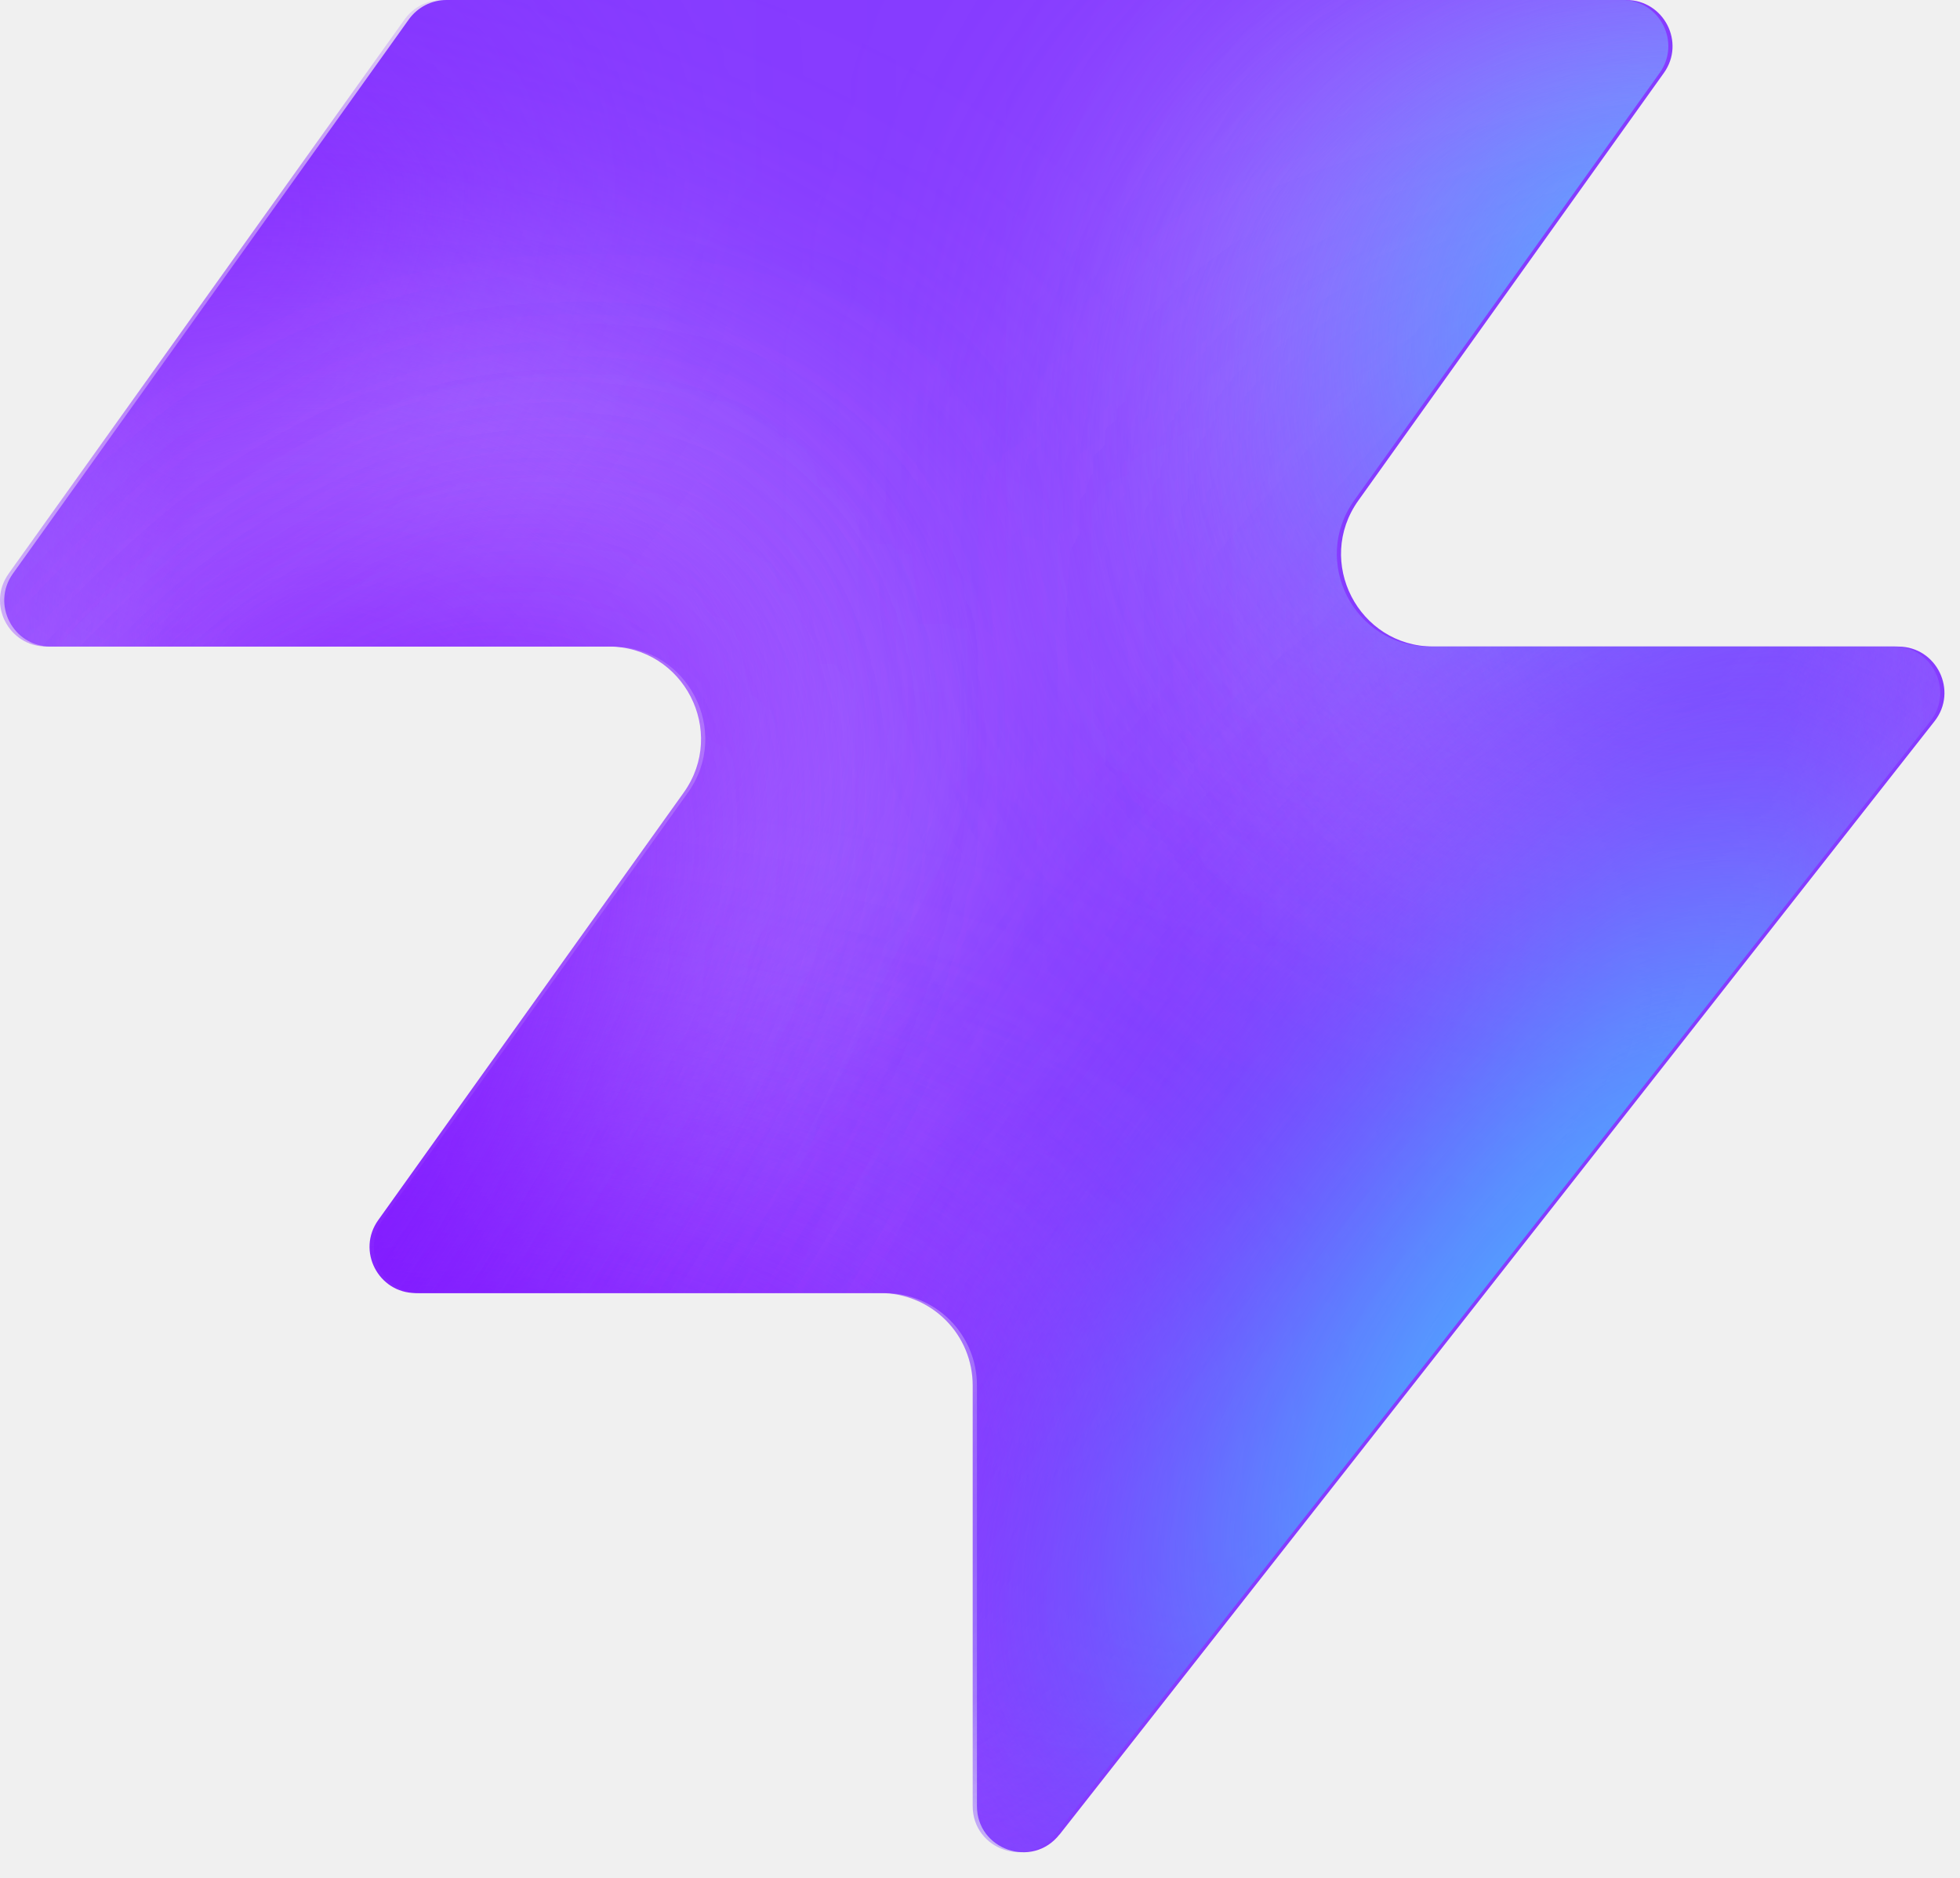
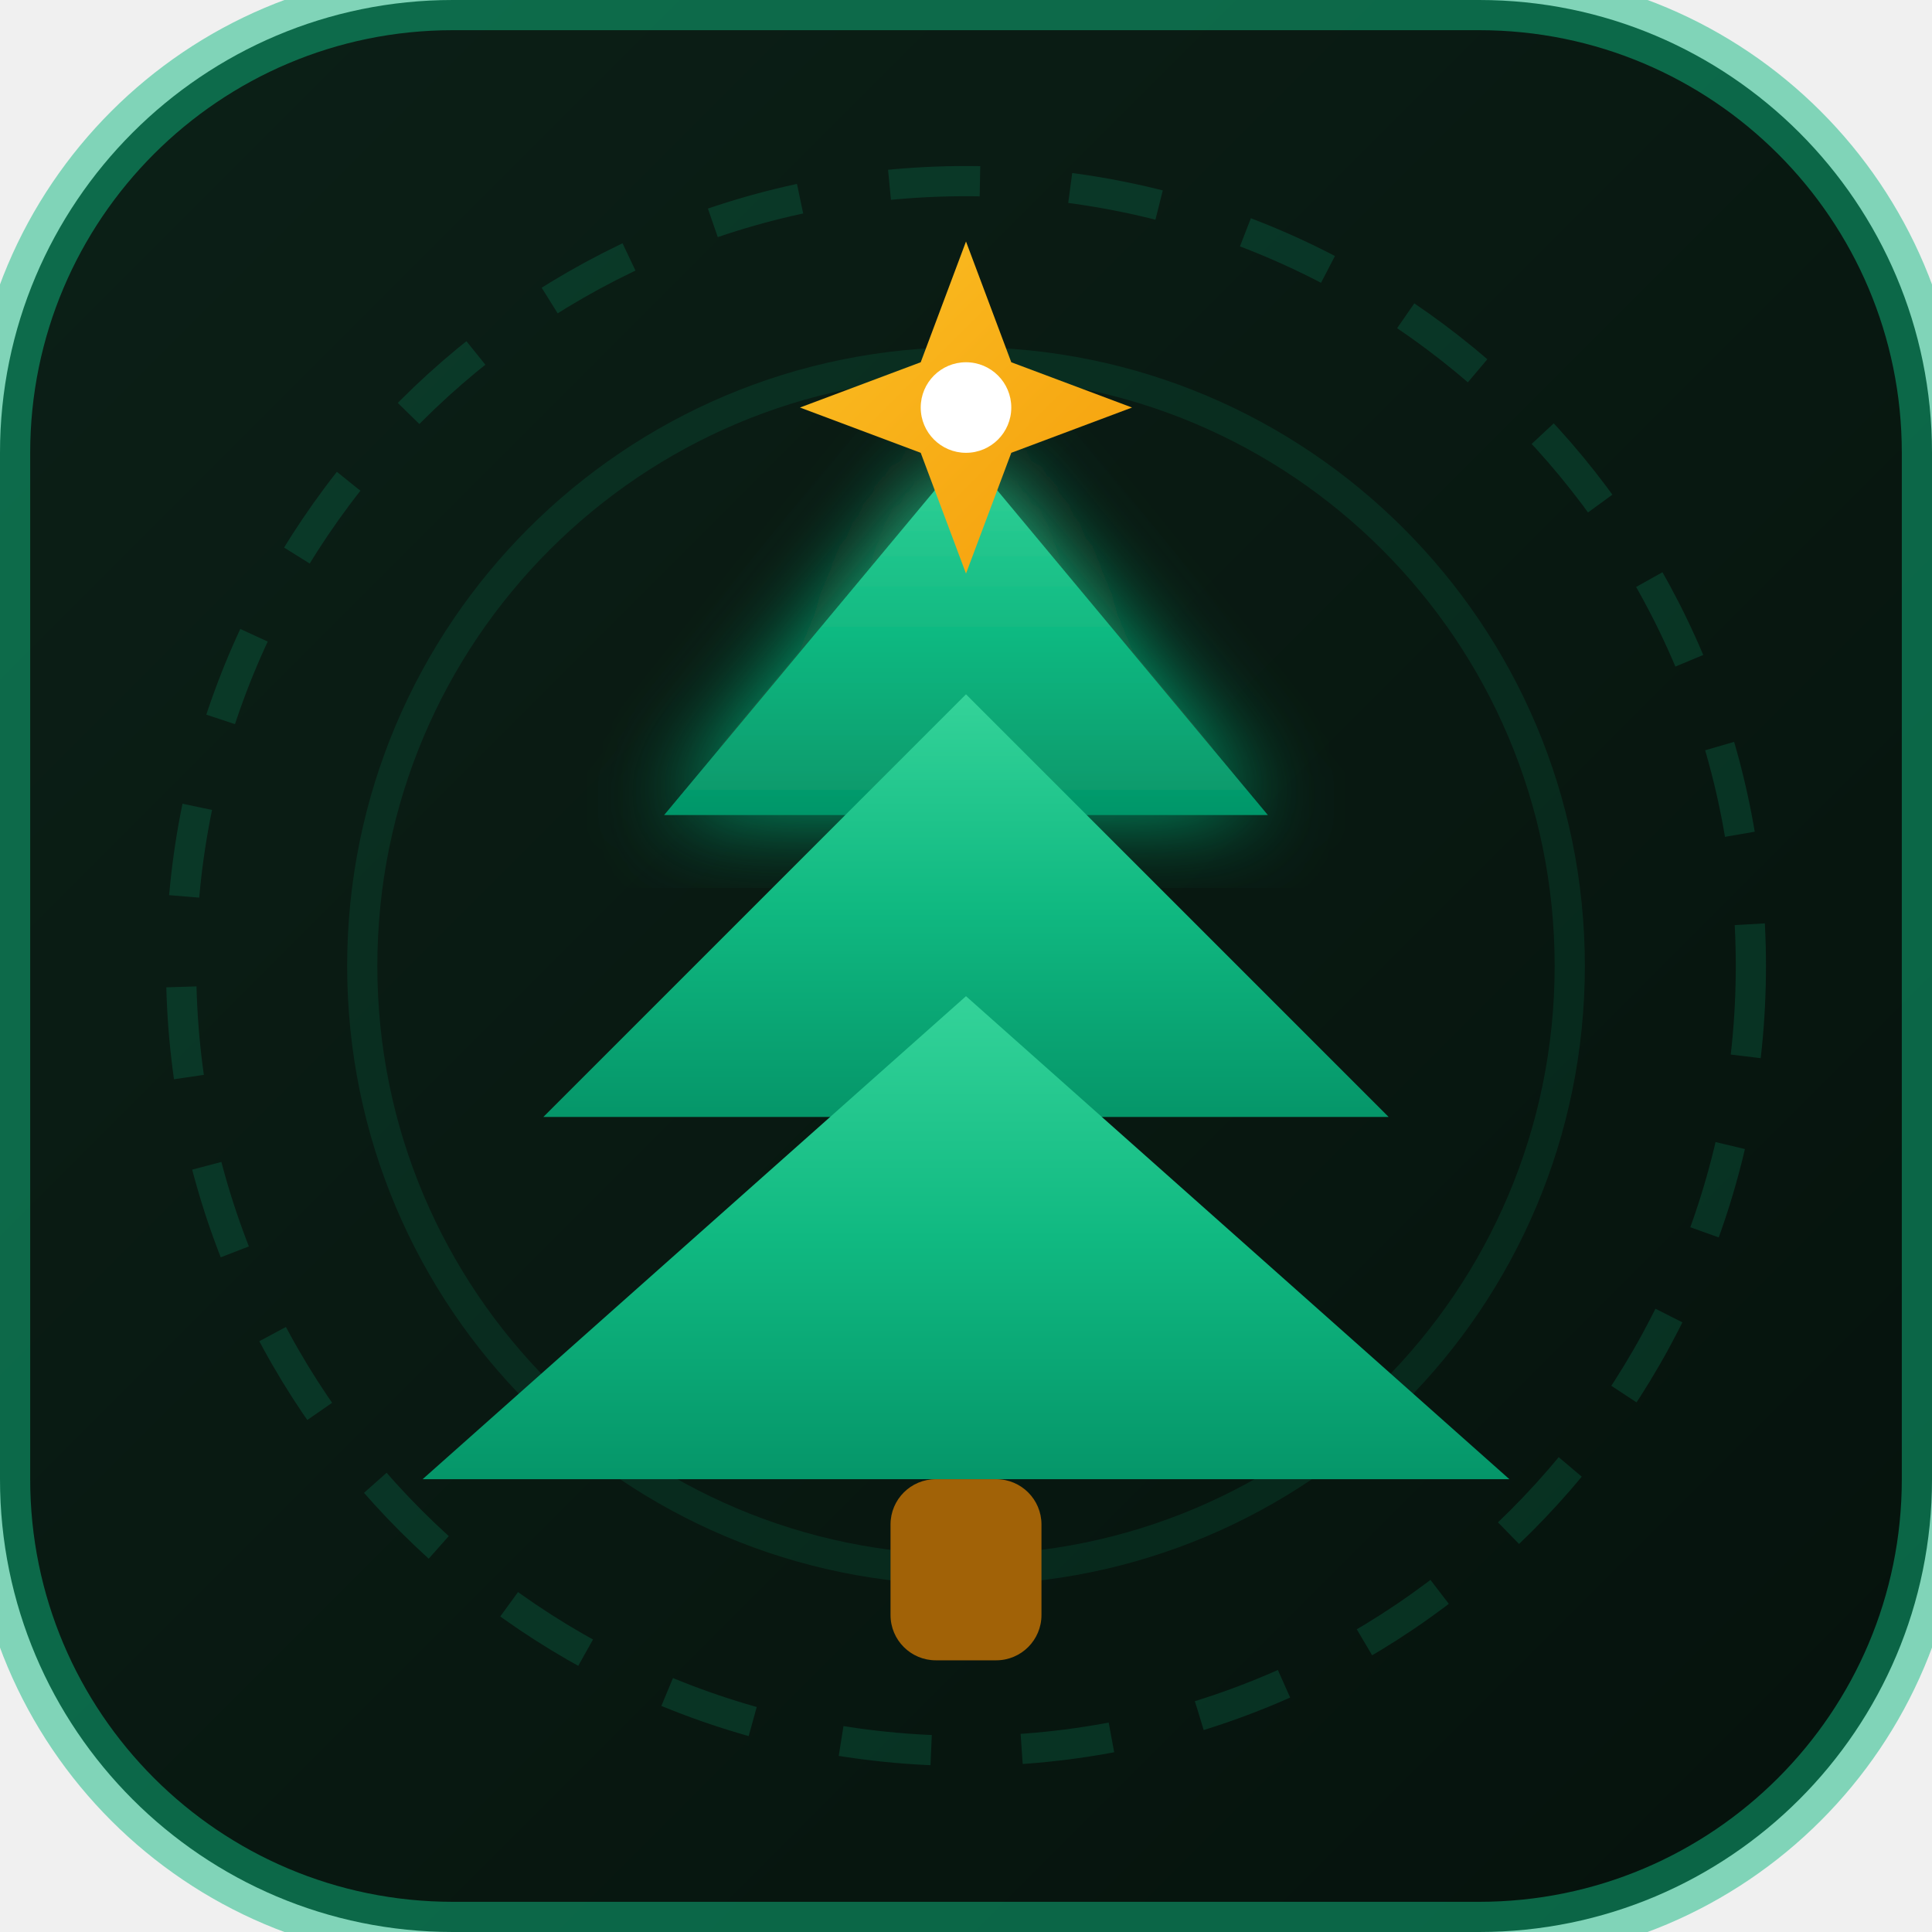
- <svg xmlns="http://www.w3.org/2000/svg" width="48" height="46" fill="none" viewBox="0 0 48 46">
-   <path fill="#863bff" d="M25.946 44.938c-.664.845-2.021.375-2.021-.698V33.937a2.26 2.26 0 0 0-2.262-2.262H10.287c-.92 0-1.456-1.04-.92-1.788l7.48-10.471c1.07-1.497 0-3.578-1.842-3.578H1.237c-.92 0-1.456-1.04-.92-1.788L10.013.474c.214-.297.556-.474.92-.474h28.894c.92 0 1.456 1.04.92 1.788l-7.48 10.471c-1.07 1.498 0 3.579 1.842 3.579h11.377c.943 0 1.473 1.088.89 1.83L25.947 44.94z" style="fill:#863bff;fill:color(display-p3 .525 .23 1);fill-opacity:1" />
-   <mask id="a" width="48" height="46" x="0" y="0" maskUnits="userSpaceOnUse" style="mask-type:alpha">
-     <path fill="#000" d="M25.842 44.938c-.664.844-2.021.375-2.021-.698V33.937a2.26 2.26 0 0 0-2.262-2.262H10.183c-.92 0-1.456-1.04-.92-1.788l7.48-10.471c1.07-1.498 0-3.579-1.842-3.579H1.133c-.92 0-1.456-1.04-.92-1.787L9.91.473c.214-.297.556-.474.92-.474h28.894c.92 0 1.456 1.04.92 1.788l-7.48 10.471c-1.07 1.498 0 3.578 1.842 3.578h11.377c.943 0 1.473 1.088.89 1.832L25.843 44.94z" style="fill:#000;fill-opacity:1" />
-   </mask>
-   <g mask="url(#a)">
-     <g filter="url(#b)">
-       <ellipse cx="5.508" cy="14.704" fill="#ede6ff" rx="5.508" ry="14.704" style="fill:#ede6ff;fill:color(display-p3 .927 .903 1);fill-opacity:1" transform="matrix(.00324 1 1 -.00324 -4.47 31.516)" />
-     </g>
-     <g filter="url(#c)">
-       <ellipse cx="10.399" cy="29.851" fill="#ede6ff" rx="10.399" ry="29.851" style="fill:#ede6ff;fill:color(display-p3 .927 .903 1);fill-opacity:1" transform="matrix(.00324 1 1 -.00324 -39.328 7.883)" />
-     </g>
-     <g filter="url(#d)">
-       <ellipse cx="5.508" cy="30.487" fill="#7e14ff" rx="5.508" ry="30.487" style="fill:#7e14ff;fill:color(display-p3 .492 .077 1);fill-opacity:1" transform="rotate(89.814 -25.913 -14.639)scale(1 -1)" />
-     </g>
-     <g filter="url(#e)">
-       <ellipse cx="5.508" cy="30.599" fill="#7e14ff" rx="5.508" ry="30.599" style="fill:#7e14ff;fill:color(display-p3 .492 .077 1);fill-opacity:1" transform="rotate(89.814 -32.644 -3.334)scale(1 -1)" />
-     </g>
-     <g filter="url(#f)">
-       <ellipse cx="5.508" cy="30.599" fill="#7e14ff" rx="5.508" ry="30.599" style="fill:#7e14ff;fill:color(display-p3 .492 .077 1);fill-opacity:1" transform="matrix(.00324 1 1 -.00324 -34.34 30.47)" />
-     </g>
-     <g filter="url(#g)">
-       <ellipse cx="14.072" cy="22.078" fill="#ede6ff" rx="14.072" ry="22.078" style="fill:#ede6ff;fill:color(display-p3 .927 .903 1);fill-opacity:1" transform="rotate(93.35 24.506 48.493)scale(-1 1)" />
-     </g>
-     <g filter="url(#h)">
-       <ellipse cx="3.47" cy="21.501" fill="#7e14ff" rx="3.47" ry="21.501" style="fill:#7e14ff;fill:color(display-p3 .492 .077 1);fill-opacity:1" transform="rotate(89.009 28.708 47.59)scale(-1 1)" />
-     </g>
-     <g filter="url(#i)">
-       <ellipse cx="3.47" cy="21.501" fill="#7e14ff" rx="3.47" ry="21.501" style="fill:#7e14ff;fill:color(display-p3 .492 .077 1);fill-opacity:1" transform="rotate(89.009 28.708 47.59)scale(-1 1)" />
-     </g>
-     <g filter="url(#j)">
-       <ellipse cx=".387" cy="8.972" fill="#7e14ff" rx="4.407" ry="29.108" style="fill:#7e14ff;fill:color(display-p3 .492 .077 1);fill-opacity:1" transform="rotate(39.51 .387 8.972)" />
-     </g>
-     <g filter="url(#k)">
-       <ellipse cx="47.523" cy="-6.092" fill="#7e14ff" rx="4.407" ry="29.108" style="fill:#7e14ff;fill:color(display-p3 .492 .077 1);fill-opacity:1" transform="rotate(37.892 47.523 -6.092)" />
-     </g>
-     <g filter="url(#l)">
-       <ellipse cx="41.412" cy="6.333" fill="#47bfff" rx="5.971" ry="9.665" style="fill:#47bfff;fill:color(display-p3 .28 .748 1);fill-opacity:1" transform="rotate(37.892 41.412 6.333)" />
-     </g>
-     <g filter="url(#m)">
-       <ellipse cx="-1.879" cy="38.332" fill="#7e14ff" rx="4.407" ry="29.108" style="fill:#7e14ff;fill:color(display-p3 .492 .077 1);fill-opacity:1" transform="rotate(37.892 -1.88 38.332)" />
-     </g>
-     <g filter="url(#n)">
-       <ellipse cx="-1.879" cy="38.332" fill="#7e14ff" rx="4.407" ry="29.108" style="fill:#7e14ff;fill:color(display-p3 .492 .077 1);fill-opacity:1" transform="rotate(37.892 -1.88 38.332)" />
-     </g>
-     <g filter="url(#o)">
-       <ellipse cx="35.651" cy="29.907" fill="#7e14ff" rx="4.407" ry="29.108" style="fill:#7e14ff;fill:color(display-p3 .492 .077 1);fill-opacity:1" transform="rotate(37.892 35.651 29.907)" />
-     </g>
-     <g filter="url(#p)">
-       <ellipse cx="38.418" cy="32.4" fill="#47bfff" rx="5.971" ry="15.297" style="fill:#47bfff;fill:color(display-p3 .28 .748 1);fill-opacity:1" transform="rotate(37.892 38.418 32.4)" />
-     </g>
-   </g>
+ <svg xmlns="http://www.w3.org/2000/svg" viewBox="0 0 64 64" width="64" height="64">
  <defs>
-     <filter id="b" width="60.045" height="41.654" x="-19.77" y="16.149" color-interpolation-filters="sRGB" filterUnits="userSpaceOnUse">
-       <feFlood flood-opacity="0" result="BackgroundImageFix" />
-       <feBlend in="SourceGraphic" in2="BackgroundImageFix" result="shape" />
-       <feGaussianBlur result="effect1_foregroundBlur_2002_17158" stdDeviation="7.659" />
-     </filter>
-     <filter id="c" width="90.34" height="51.437" x="-54.613" y="-7.533" color-interpolation-filters="sRGB" filterUnits="userSpaceOnUse">
-       <feFlood flood-opacity="0" result="BackgroundImageFix" />
-       <feBlend in="SourceGraphic" in2="BackgroundImageFix" result="shape" />
-       <feGaussianBlur result="effect1_foregroundBlur_2002_17158" stdDeviation="7.659" />
-     </filter>
-     <filter id="d" width="79.355" height="29.4" x="-49.64" y="2.03" color-interpolation-filters="sRGB" filterUnits="userSpaceOnUse">
-       <feFlood flood-opacity="0" result="BackgroundImageFix" />
-       <feBlend in="SourceGraphic" in2="BackgroundImageFix" result="shape" />
-       <feGaussianBlur result="effect1_foregroundBlur_2002_17158" stdDeviation="4.596" />
-     </filter>
-     <filter id="e" width="79.579" height="29.4" x="-45.045" y="20.029" color-interpolation-filters="sRGB" filterUnits="userSpaceOnUse">
-       <feFlood flood-opacity="0" result="BackgroundImageFix" />
-       <feBlend in="SourceGraphic" in2="BackgroundImageFix" result="shape" />
-       <feGaussianBlur result="effect1_foregroundBlur_2002_17158" stdDeviation="4.596" />
-     </filter>
-     <filter id="f" width="79.579" height="29.4" x="-43.513" y="21.178" color-interpolation-filters="sRGB" filterUnits="userSpaceOnUse">
-       <feFlood flood-opacity="0" result="BackgroundImageFix" />
-       <feBlend in="SourceGraphic" in2="BackgroundImageFix" result="shape" />
-       <feGaussianBlur result="effect1_foregroundBlur_2002_17158" stdDeviation="4.596" />
-     </filter>
-     <filter id="g" width="74.749" height="58.852" x="15.756" y="-17.901" color-interpolation-filters="sRGB" filterUnits="userSpaceOnUse">
-       <feFlood flood-opacity="0" result="BackgroundImageFix" />
-       <feBlend in="SourceGraphic" in2="BackgroundImageFix" result="shape" />
-       <feGaussianBlur result="effect1_foregroundBlur_2002_17158" stdDeviation="7.659" />
-     </filter>
-     <filter id="h" width="61.377" height="25.362" x="23.548" y="2.284" color-interpolation-filters="sRGB" filterUnits="userSpaceOnUse">
-       <feFlood flood-opacity="0" result="BackgroundImageFix" />
-       <feBlend in="SourceGraphic" in2="BackgroundImageFix" result="shape" />
-       <feGaussianBlur result="effect1_foregroundBlur_2002_17158" stdDeviation="4.596" />
-     </filter>
-     <filter id="i" width="61.377" height="25.362" x="23.548" y="2.284" color-interpolation-filters="sRGB" filterUnits="userSpaceOnUse">
-       <feFlood flood-opacity="0" result="BackgroundImageFix" />
-       <feBlend in="SourceGraphic" in2="BackgroundImageFix" result="shape" />
-       <feGaussianBlur result="effect1_foregroundBlur_2002_17158" stdDeviation="4.596" />
-     </filter>
-     <filter id="j" width="56.045" height="63.649" x="-27.636" y="-22.853" color-interpolation-filters="sRGB" filterUnits="userSpaceOnUse">
-       <feFlood flood-opacity="0" result="BackgroundImageFix" />
-       <feBlend in="SourceGraphic" in2="BackgroundImageFix" result="shape" />
-       <feGaussianBlur result="effect1_foregroundBlur_2002_17158" stdDeviation="4.596" />
-     </filter>
-     <filter id="k" width="54.814" height="64.646" x="20.116" y="-38.415" color-interpolation-filters="sRGB" filterUnits="userSpaceOnUse">
-       <feFlood flood-opacity="0" result="BackgroundImageFix" />
-       <feBlend in="SourceGraphic" in2="BackgroundImageFix" result="shape" />
-       <feGaussianBlur result="effect1_foregroundBlur_2002_17158" stdDeviation="4.596" />
-     </filter>
-     <filter id="l" width="33.541" height="35.313" x="24.641" y="-11.323" color-interpolation-filters="sRGB" filterUnits="userSpaceOnUse">
-       <feFlood flood-opacity="0" result="BackgroundImageFix" />
-       <feBlend in="SourceGraphic" in2="BackgroundImageFix" result="shape" />
-       <feGaussianBlur result="effect1_foregroundBlur_2002_17158" stdDeviation="4.596" />
-     </filter>
-     <filter id="m" width="54.814" height="64.646" x="-29.286" y="6.009" color-interpolation-filters="sRGB" filterUnits="userSpaceOnUse">
-       <feFlood flood-opacity="0" result="BackgroundImageFix" />
-       <feBlend in="SourceGraphic" in2="BackgroundImageFix" result="shape" />
-       <feGaussianBlur result="effect1_foregroundBlur_2002_17158" stdDeviation="4.596" />
-     </filter>
-     <filter id="n" width="54.814" height="64.646" x="-29.286" y="6.009" color-interpolation-filters="sRGB" filterUnits="userSpaceOnUse">
-       <feFlood flood-opacity="0" result="BackgroundImageFix" />
-       <feBlend in="SourceGraphic" in2="BackgroundImageFix" result="shape" />
-       <feGaussianBlur result="effect1_foregroundBlur_2002_17158" stdDeviation="4.596" />
-     </filter>
-     <filter id="o" width="54.814" height="64.646" x="8.244" y="-2.416" color-interpolation-filters="sRGB" filterUnits="userSpaceOnUse">
-       <feFlood flood-opacity="0" result="BackgroundImageFix" />
-       <feBlend in="SourceGraphic" in2="BackgroundImageFix" result="shape" />
-       <feGaussianBlur result="effect1_foregroundBlur_2002_17158" stdDeviation="4.596" />
-     </filter>
-     <filter id="p" width="39.409" height="43.623" x="18.713" y="10.588" color-interpolation-filters="sRGB" filterUnits="userSpaceOnUse">
-       <feFlood flood-opacity="0" result="BackgroundImageFix" />
-       <feBlend in="SourceGraphic" in2="BackgroundImageFix" result="shape" />
-       <feGaussianBlur result="effect1_foregroundBlur_2002_17158" stdDeviation="4.596" />
+     <linearGradient id="bgGrad" x1="0%" y1="0%" x2="100%" y2="100%">
+       <stop offset="0%" stop-color="#0c2017" />
+       <stop offset="100%" stop-color="#05120c" />
+     </linearGradient>
+     <linearGradient id="treeGrad" x1="0%" y1="0%" x2="0%" y2="100%">
+       <stop offset="0%" stop-color="#34d399" />
+       <stop offset="50%" stop-color="#10b981" />
+       <stop offset="100%" stop-color="#059669" />
+     </linearGradient>
+     <linearGradient id="starGrad" x1="0%" y1="0%" x2="100%" y2="100%">
+       <stop offset="0%" stop-color="#fbbf24" />
+       <stop offset="100%" stop-color="#f59e0b" />
+     </linearGradient>
+     <filter id="glow" x="-20%" y="-20%" width="140%" height="140%">
+       <feGaussianBlur stdDeviation="1.5" result="blur" />
+       <feComposite in="SourceGraphic" in2="blur" operator="over" />
    </filter>
  </defs>
+   <rect width="64" height="64" rx="15" fill="url(#bgGrad)" stroke="#10b981" stroke-width="2" stroke-opacity="0.5" />
+   <circle cx="32" cy="32" r="26" fill="none" stroke="#10b981" stroke-width="1" stroke-opacity="0.18" stroke-dasharray="3 3" />
+   <circle cx="32" cy="32" r="20" fill="none" stroke="#10b981" stroke-width="1" stroke-opacity="0.12" />
+   <polygon points="32,15 22,27 42,27" fill="url(#treeGrad)" filter="url(#glow)" />
+   <polygon points="32,23 18,37 46,37" fill="url(#treeGrad)" />
+   <polygon points="32,33 14,49 50,49" fill="url(#treeGrad)" />
+   <rect x="29.5" y="49" width="5" height="6" rx="1.5" fill="#a16207" />
+   <polygon points="32,8 33.5,12 37.5,13.5 33.5,15 32,19 30.5,15 26.5,13.5 30.5,12" fill="url(#starGrad)" />
+   <circle cx="32" cy="13.5" r="1.5" fill="#ffffff" />
</svg>
